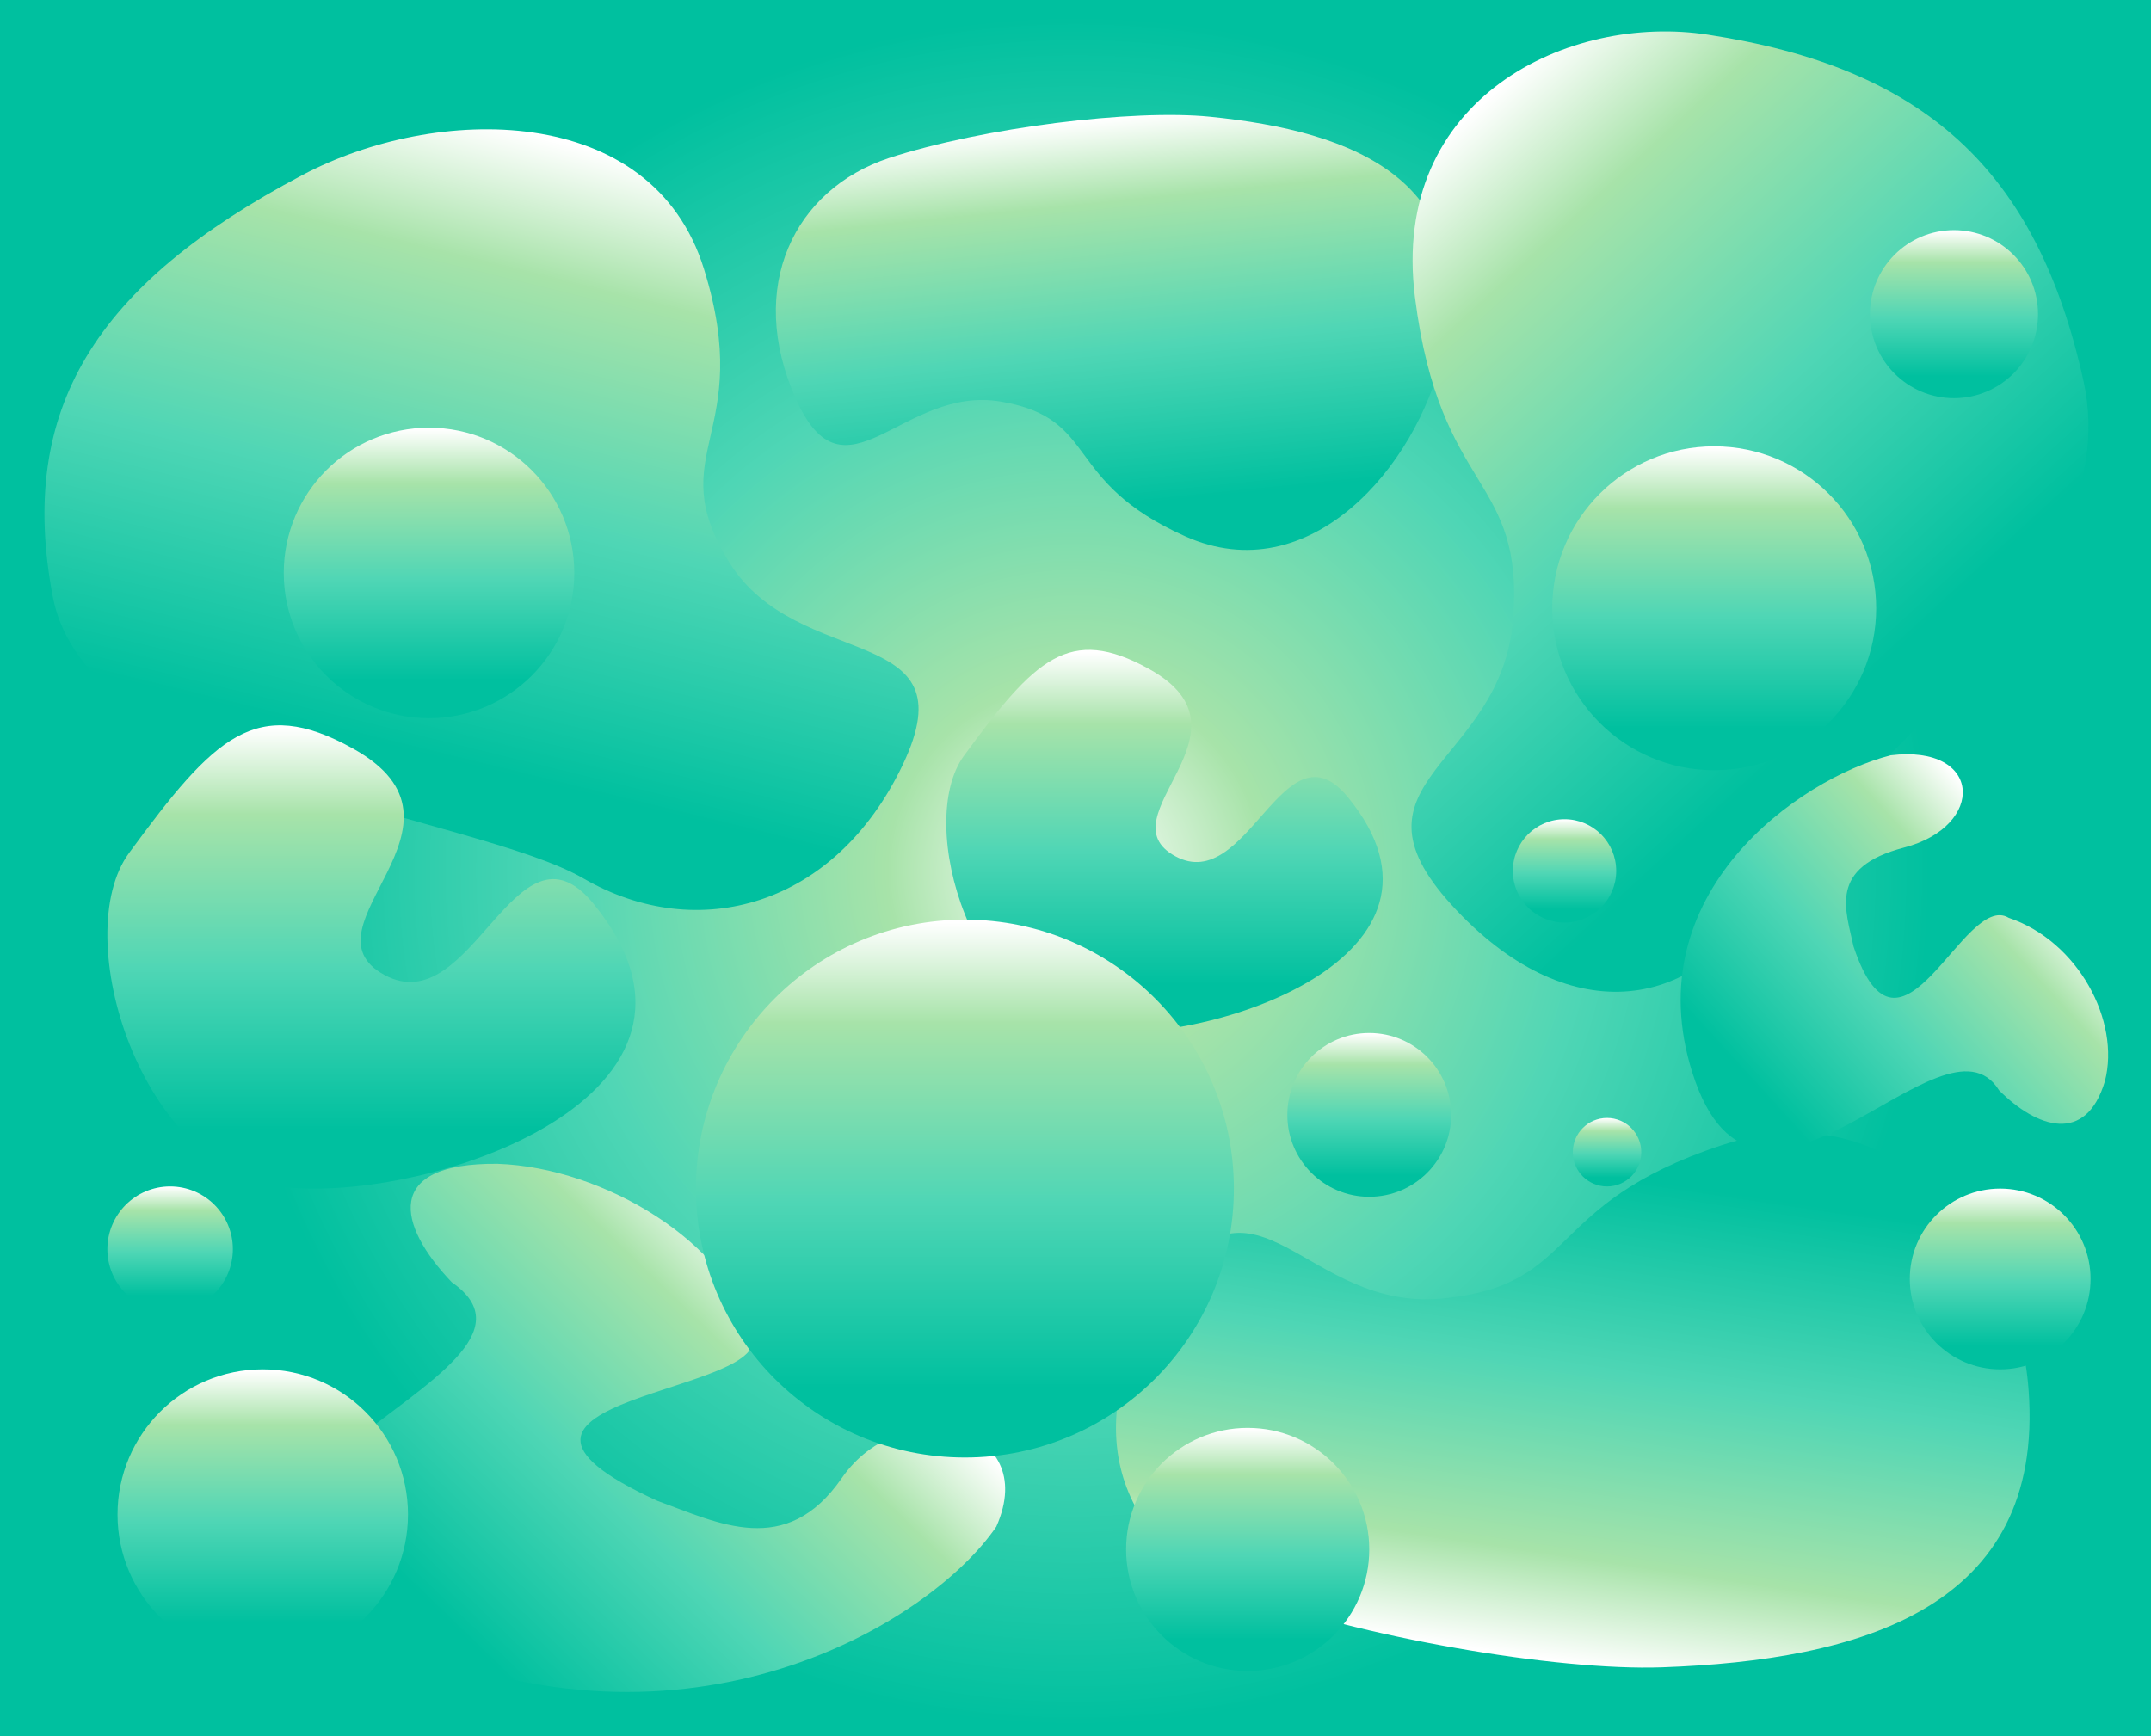
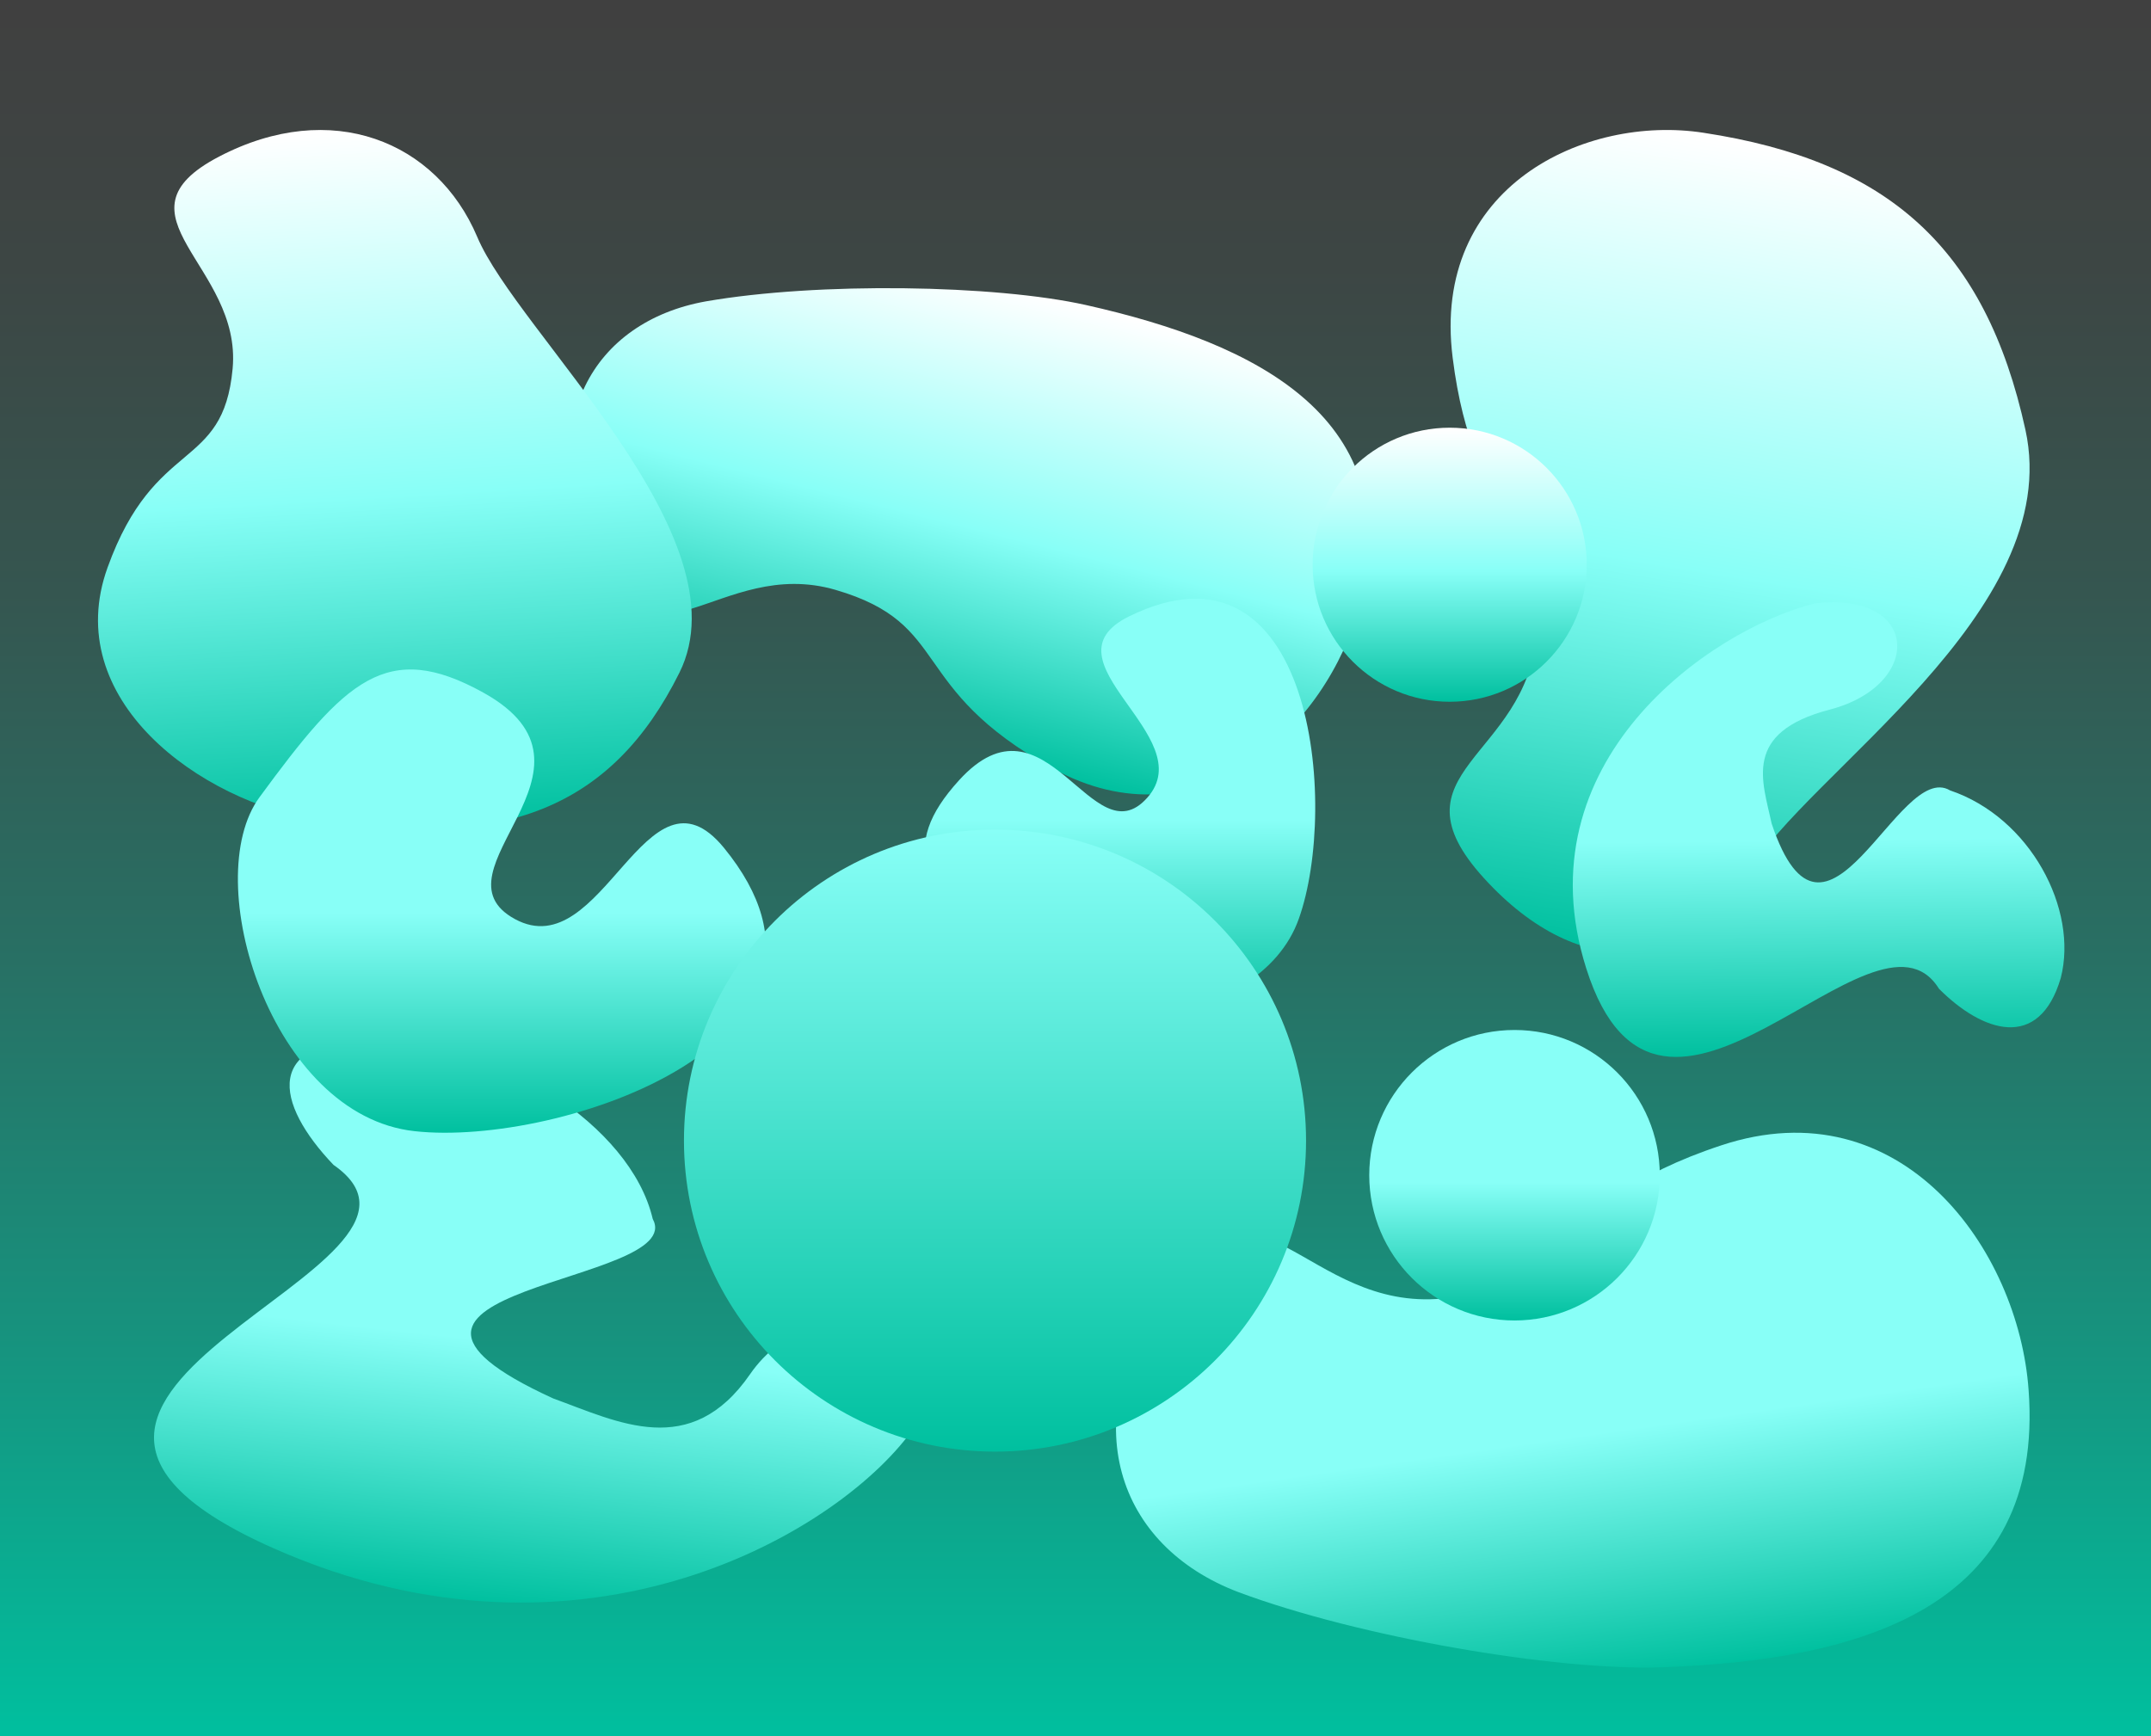
<svg xmlns="http://www.w3.org/2000/svg" xmlns:xlink="http://www.w3.org/1999/xlink" viewBox="0 0 872 703.572">
  <defs>
    <style>
      .cls-1 {
-         fill: url(#Gradient_bez_nazwy_2);
+         fill: url(#Gradient_bez_nazwy_35);
      }

      .cls-2 {
-         fill: url(#Gradient_bez_nazwy_835);
+         fill: url(#Gradient_bez_nazwy_17);
      }

      .cls-3 {
-         fill: url(#Gradient_bez_nazwy_835-2);
+         fill: url(#Gradient_bez_nazwy_46);
      }

      .cls-4 {
-         fill: url(#Gradient_bez_nazwy_835-3);
+         fill: url(#Gradient_bez_nazwy_43);
      }

      .cls-5 {
-         fill: url(#Gradient_bez_nazwy_835-4);
+         fill: url(#Gradient_bez_nazwy_43-2);
      }

      .cls-6 {
-         fill: url(#Gradient_bez_nazwy_835-5);
+         fill: url(#Gradient_bez_nazwy_17-2);
      }

      .cls-7 {
-         fill: url(#Gradient_bez_nazwy_835-6);
+         fill: url(#Gradient_bez_nazwy_17-3);
      }

      .cls-8 {
-         fill: url(#Gradient_bez_nazwy_835-7);
+         fill: url(#Gradient_bez_nazwy_43-3);
      }

      .cls-9 {
-         fill: url(#Gradient_bez_nazwy_835-8);
+         fill: url(#Gradient_bez_nazwy_43-4);
      }

      .cls-10 {
-         fill: url(#Gradient_bez_nazwy_835-9);
+         fill: url(#Gradient_bez_nazwy_48);
      }

      .cls-11 {
-         fill: url(#Gradient_bez_nazwy_835-10);
+         fill: url(#Gradient_bez_nazwy_17-4);
      }

      .cls-12 {
-         fill: url(#Gradient_bez_nazwy_835-11);
-       }
- 
-       .cls-13 {
-         fill: url(#Gradient_bez_nazwy_835-12);
-       }
- 
-       .cls-14 {
-         fill: url(#Gradient_bez_nazwy_835-13);
-       }
- 
-       .cls-15 {
-         fill: url(#Gradient_bez_nazwy_835-14);
-       }
- 
-       .cls-16 {
-         fill: url(#Gradient_bez_nazwy_835-15);
-       }
- 
-       .cls-17 {
-         fill: url(#Gradient_bez_nazwy_835-16);
-       }
- 
-       .cls-18 {
-         fill: url(#Gradient_bez_nazwy_835-17);
-       }
- 
-       .cls-19 {
-         fill: url(#Gradient_bez_nazwy_835-18);
-       }
- 
-       .cls-20 {
-         fill: url(#Gradient_bez_nazwy_835-19);
+         fill: url(#Gradient_bez_nazwy_39);
      }
    </style>
-     <radialGradient id="Gradient_bez_nazwy_2" data-name="Gradient bez nazwy 2" cx="436" cy="604.904" r="397.153" gradientTransform="translate(0 -251.79)" gradientUnits="userSpaceOnUse">
+     <linearGradient id="Gradient_bez_nazwy_35" data-name="Gradient bez nazwy 35" x1="436" y1="251.234" x2="436" y2="958.575" gradientTransform="translate(0 -251.79)" gradientUnits="userSpaceOnUse">
+       <stop offset="0.005" stop-color="#404040" />
+       <stop offset="0.152" stop-color="#3d4644" />
+       <stop offset="0.34" stop-color="#355650" />
+       <stop offset="0.551" stop-color="#287064" />
+       <stop offset="0.776" stop-color="#16947f" />
+       <stop offset="1" stop-color="#00c09f" />
+     </linearGradient>
+     <linearGradient id="Gradient_bez_nazwy_17" data-name="Gradient bez nazwy 17" x1="64.633" y1="564.099" x2="-114.052" y2="415.745" gradientTransform="matrix(-0.549, -0.781, 0.754, -0.347, 9.499, 359.519)" gradientUnits="userSpaceOnUse">
      <stop offset="0.005" stop-color="#fff" />
-       <stop offset="0.192" stop-color="#a7e3a9" />
-       <stop offset="0.525" stop-color="#4fd6b5" />
-       <stop offset="0.872" stop-color="#00c09f" />
-     </radialGradient>
-     <linearGradient id="Gradient_bez_nazwy_835" data-name="Gradient bez nazwy 835" x1="87.735" y1="690.335" x2="-125.713" y2="585.297" gradientTransform="matrix(-0.469, -0.637, 0.632, -0.4, 41.73, 380.488)" xlink:href="#Gradient_bez_nazwy_2" />
-     <linearGradient id="Gradient_bez_nazwy_835-2" data-name="Gradient bez nazwy 835" x1="619.692" y1="226.451" x2="883.848" y2="226.451" gradientTransform="matrix(-0.94, 0.314, -0.679, -0.655, 1088.58, 494.553)" xlink:href="#Gradient_bez_nazwy_2" />
-     <linearGradient id="Gradient_bez_nazwy_835-3" data-name="Gradient bez nazwy 835" x1="239.428" y1="525.036" x2="12.873" y2="413.548" gradientTransform="matrix(-0.729, 0.711, 0.721, 0.511, 397.86, 231.583)" xlink:href="#Gradient_bez_nazwy_2" />
-     <linearGradient id="Gradient_bez_nazwy_835-4" data-name="Gradient bez nazwy 835" x1="-576.304" y1="-61.005" x2="-525.943" y2="85.851" gradientTransform="matrix(-0.946, 0.324, 0.324, 0.946, -53.287, 508.157)" xlink:href="#Gradient_bez_nazwy_2" />
-     <linearGradient id="Gradient_bez_nazwy_835-5" data-name="Gradient bez nazwy 835" x1="-244.733" y1="1121.299" x2="52.163" y2="1109.9" gradientTransform="matrix(-0.218, 0.962, -0.907, -0.261, 1194.115, 584.93)" xlink:href="#Gradient_bez_nazwy_2" />
-     <linearGradient id="Gradient_bez_nazwy_835-6" data-name="Gradient bez nazwy 835" x1="-593.996" y1="268.115" x2="-253.207" y2="255.031" gradientTransform="matrix(0.496, 0.816, 0.559, -0.562, 742.762, 677.681)" xlink:href="#Gradient_bez_nazwy_2" />
-     <linearGradient id="Gradient_bez_nazwy_835-7" data-name="Gradient bez nazwy 835" x1="-299.852" y1="1117.81" x2="-46.418" y2="1117.81" gradientTransform="matrix(-0.44, 0.498, 0.443, 0.485, 195.418, -47.529)" xlink:href="#Gradient_bez_nazwy_2" />
-     <linearGradient id="Gradient_bez_nazwy_835-8" data-name="Gradient bez nazwy 835" x1="-262.265" y1="-136.364" x2="-201.334" y2="41.314" gradientTransform="matrix(-0.946, 0.324, 0.324, 0.946, -53.287, 508.157)" xlink:href="#Gradient_bez_nazwy_2" />
-     <linearGradient id="Gradient_bez_nazwy_835-9" data-name="Gradient bez nazwy 835" x1="391.165" y1="393.492" x2="391.165" y2="175.727" gradientTransform="matrix(1, 0, 0, -1, 0, 766.38)" xlink:href="#Gradient_bez_nazwy_2" />
-     <linearGradient id="Gradient_bez_nazwy_835-10" data-name="Gradient bez nazwy 835" x1="634.246" y1="434.219" x2="634.246" y2="392.372" gradientTransform="matrix(1, 0, 0, -1, 0, 766.38)" xlink:href="#Gradient_bez_nazwy_2" />
-     <linearGradient id="Gradient_bez_nazwy_835-11" data-name="Gradient bez nazwy 835" x1="505.8" y1="187.43" x2="505.8" y2="89.004" gradientTransform="matrix(1, 0, 0, -1, 0, 766.38)" xlink:href="#Gradient_bez_nazwy_2" />
-     <linearGradient id="Gradient_bez_nazwy_835-12" data-name="Gradient bez nazwy 835" x1="555.084" y1="347.547" x2="555.084" y2="281.23" gradientTransform="matrix(1, 0, 0, -1, 0, 766.38)" xlink:href="#Gradient_bez_nazwy_2" />
-     <linearGradient id="Gradient_bez_nazwy_835-13" data-name="Gradient bez nazwy 835" x1="810.857" y1="284.453" x2="810.857" y2="211.279" gradientTransform="matrix(1, 0, 0, -1, 0, 766.38)" xlink:href="#Gradient_bez_nazwy_2" />
-     <linearGradient id="Gradient_bez_nazwy_835-14" data-name="Gradient bez nazwy 835" x1="651.477" y1="313.088" x2="651.477" y2="285.368" gradientTransform="matrix(1, 0, 0, -1, 0, 766.38)" xlink:href="#Gradient_bez_nazwy_2" />
-     <linearGradient id="Gradient_bez_nazwy_835-15" data-name="Gradient bez nazwy 835" x1="173.925" y1="592.96" x2="173.925" y2="475.349" gradientTransform="matrix(1, 0, 0, -1, 0, 766.38)" xlink:href="#Gradient_bez_nazwy_2" />
-     <linearGradient id="Gradient_bez_nazwy_835-16" data-name="Gradient bez nazwy 835" x1="68.966" y1="285.328" x2="68.966" y2="234.538" gradientTransform="matrix(1, 0, 0, -1, 0, 766.38)" xlink:href="#Gradient_bez_nazwy_2" />
-     <linearGradient id="Gradient_bez_nazwy_835-17" data-name="Gradient bez nazwy 835" x1="792.13" y1="673.07" x2="792.13" y2="605.036" gradientTransform="matrix(1, 0, 0, -1, 0, 766.38)" xlink:href="#Gradient_bez_nazwy_2" />
-     <linearGradient id="Gradient_bez_nazwy_835-18" data-name="Gradient bez nazwy 835" x1="106.521" y1="211.174" x2="106.521" y2="93.588" gradientTransform="matrix(1, 0, 0, -1, 0, 766.38)" xlink:href="#Gradient_bez_nazwy_2" />
-     <linearGradient id="Gradient_bez_nazwy_835-19" data-name="Gradient bez nazwy 835" x1="694.928" y1="585.407" x2="694.928" y2="454.271" gradientTransform="matrix(1, 0, 0, -1, 0, 766.38)" xlink:href="#Gradient_bez_nazwy_2" />
+       <stop offset="0.525" stop-color="#88fff7" />
+       <stop offset="1" stop-color="#00c09f" />
+     </linearGradient>
+     <linearGradient id="Gradient_bez_nazwy_46" data-name="Gradient bez nazwy 46" x1="632.908" y1="405.193" x2="816.718" y2="150.895" gradientTransform="matrix(-0.94, 0.314, -0.679, -0.655, 1088.58, 494.553)" gradientUnits="userSpaceOnUse">
+       <stop offset="0.525" stop-color="#88fff7" />
+       <stop offset="1" stop-color="#00c09f" />
+     </linearGradient>
+     <linearGradient id="Gradient_bez_nazwy_43" data-name="Gradient bez nazwy 43" x1="56.796" y1="389.644" x2="229.865" y2="564.431" gradientTransform="matrix(-0.729, 0.711, 0.721, 0.511, 397.86, 231.583)" xlink:href="#Gradient_bez_nazwy_46" />
+     <linearGradient id="Gradient_bez_nazwy_43-2" data-name="Gradient bez nazwy 43" x1="-623.086" y1="2.524" x2="-453.565" y2="-14.36" gradientTransform="matrix(0.099, 0.995, 0.995, -0.099, 513.261, 863.032)" xlink:href="#Gradient_bez_nazwy_46" />
+     <linearGradient id="Gradient_bez_nazwy_17-2" x1="39.56" y1="1019.022" x2="-134.885" y2="1251.469" gradientTransform="matrix(0.755, -0.636, 0.566, 0.755, -446.866, -693.663)" xlink:href="#Gradient_bez_nazwy_17" />
+     <linearGradient id="Gradient_bez_nazwy_17-3" x1="-501.261" y1="378.236" x2="-244.004" y2="149.637" gradientTransform="matrix(0.496, 0.816, 0.559, -0.562, 742.762, 677.681)" xlink:href="#Gradient_bez_nazwy_17" />
+     <linearGradient id="Gradient_bez_nazwy_43-3" data-name="Gradient bez nazwy 43" x1="-307.922" y1="917.678" x2="-120.468" y2="1103.678" gradientTransform="matrix(-0.44, 0.498, 0.443, 0.485, 195.418, -47.529)" xlink:href="#Gradient_bez_nazwy_46" />
+     <linearGradient id="Gradient_bez_nazwy_43-4" data-name="Gradient bez nazwy 43" x1="-319.653" y1="-140.624" x2="-258.723" y2="37.054" gradientTransform="matrix(-0.946, 0.324, 0.324, 0.946, -53.287, 508.157)" xlink:href="#Gradient_bez_nazwy_46" />
+     <linearGradient id="Gradient_bez_nazwy_48" data-name="Gradient bez nazwy 48" x1="613.974" y1="348.761" x2="613.974" y2="231.15" gradientTransform="matrix(1, 0, 0, -1, 0, 766.38)" xlink:href="#Gradient_bez_nazwy_46" />
+     <linearGradient id="Gradient_bez_nazwy_17-4" x1="587.693" y1="592.964" x2="587.693" y2="482.004" gradientTransform="matrix(1, 0, 0, -1, 0, 766.38)" xlink:href="#Gradient_bez_nazwy_17" />
+     <linearGradient id="Gradient_bez_nazwy_39" data-name="Gradient bez nazwy 39" x1="403.368" y1="430.003" x2="403.368" y2="178.174" gradientTransform="matrix(1, 0, 0, -1, 0, 766.38)" gradientUnits="userSpaceOnUse">
+       <stop offset="0" stop-color="#88fff7" />
+       <stop offset="1" stop-color="#00c09f" />
+     </linearGradient>
  </defs>
  <g id="Warstwa_2" data-name="Warstwa 2">
    <rect class="cls-1" x="-0.324" y="-0.556" width="872.649" height="707.341" />
  </g>
  <g id="Warstwa_1" data-name="Warstwa 1">
-     <path class="cls-2" d="M490.474,47.328c-31.195-3.112-91.756,4.286-130.042,16.728-38.448,12.73-57.968,52.186-37.908,97.42s43.094-5.528,83.289,1.36,24.555,32.2,74.657,54.608c50.416,22.582,93.923-28.323,104.334-73.718C601.173,73.212,548.852,53.151,490.474,47.328Z" />
-     <path class="cls-3" d="M403.889,619c18.374-41.337-38.422-54.747-62.658-19.666-22.6,32.718-50.168,18.091-74.687,9.219-92.542-42.3,51.388-43.2,37.742-68.154-8.426-35.914-59.139-67.049-102.55-68.519-46.611-.47-40.6,24.956-18.6,48.009,56.919,39.451-157.679,85.742-22.717,145.536C278.629,717.8,377.048,658.4,403.889,619Z" />
+     <path class="cls-2" d="M440.377,123.708c-36.937-8.291-108.794-9.429-154.307-1.5-45.709,8.22-69.281,49.118-46.009,102.574s51.134.516,98.7,14.4,28.743,39.648,87.873,72.34c59.5,32.939,111.63-16.992,124.472-65.911C571.287,169.652,509.5,139.225,440.377,123.708Z" />
+     <path class="cls-3" d="M371.013,578.186c19.629-44.16-41.045-58.486-66.936-21.008-24.146,34.951-53.593,19.325-79.787,9.848-98.86-45.19,54.9-46.154,40.32-72.808-9-38.366-63.178-71.627-109.552-73.2-49.794-.5-43.371,26.661-19.867,51.288C196,514.452-33.255,563.9,110.923,627.78,237.2,683.727,342.34,620.276,371.013,578.186Z" />
    <path class="cls-4" d="M822.38,563.62C818.32,506.568,770.8,440.2,697.77,464.4c-72.565,24-57.025,56.561-112.8,62.079s-75.694-59.135-112.732-4.573-19.375,104.938,29.724,123.606c48.942,18.3,129.064,32.022,171.86,30.509C753.907,673.191,828.951,652.257,822.38,563.62Z" />
-     <path class="cls-5" d="M546.413,323.2c-25.986-31.585-40.541,39.936-69.959,23.962s35.326-50.354-10.55-75.878c-32.466-18.02-46.36-4.092-75.052,35.029-20.331,27.68,3.785,106.682,51.993,111.918C491.285,423.611,599.022,387.405,546.413,323.2Z" />
-     <path class="cls-6" d="M122.41,71.072c53.949-28.72,141.886-30.11,162.975,38,21,67.651-17.57,74.147,10.257,118.947s97.972,23.714,70.451,81.8S282.655,382.719,236.9,356.377C191.568,329.948,35.56,317.305,21.332,241.591S38.439,115.493,122.41,71.072Z" />
-     <path class="cls-7" d="M692.4,14.079c-56.046-8.724-129,25.415-118.777,106.466,10.118,80.526,44.5,71.82,39.736,130.786S542.3,316.26,588.487,366.945s98.22,43.822,125.219-2.755c26.613-46.5,149.924-123.148,130.97-209.517S779.517,27.358,692.4,14.079Z" />
-     <path class="cls-8" d="M766.435,306.249c37.375-4.564,38.683,28.739,5.475,37.4-30.97,8.08-23.617,25.346-20.5,40.142,19.056,57.043,44.609-22.608,62.9-11.653,28.267,9.553,45.292,41.894,39.027,66.155-7.645,25.9-27.649,19.108-42.934,3.78-22.837-36.911-98.13,75.737-124.351-7.2C663.091,362.243,729.205,315.769,766.435,306.249Z" />
-     <path class="cls-9" d="M240.5,366.314c-31.439-38.214-49.049,48.318-84.641,28.991s42.74-60.922-12.765-91.8c-39.279-21.8-56.09-4.952-90.8,42.38-24.6,33.49,4.579,129.072,62.906,135.408C173.806,487.8,304.155,443.994,240.5,366.314Z" />
-     <circle class="cls-10" cx="391.165" cy="481.927" r="109.039" />
+     <path class="cls-5" d="M457.771,249.884c-36.7,18.061,29.589,48.61,7.3,73.587s-40.924-45.919-76.276-7.109c-24.978,27.475-14.6,44.191,16.907,81.08,22.288,26.13,104.713,20.751,120.852-24.977C542.886,326.545,532.319,213.379,457.771,249.884Z" />
+     <path class="cls-6" d="M129.064,332.667C80.911,324.994,24.273,283.575,43.615,230.08c19.182-53.158,46.852-38.739,50.694-80.64S43.36,87.215,88.817,63.488,177,57.224,193.447,96c16.137,38.629,109.349,121.726,81.982,176.761S203.879,344.79,129.064,332.667Z" />
+     <path class="cls-7" d="M690.646,53.842c-48.01-7.473-110.507,21.771-101.747,91.2,8.667,68.981,38.117,61.523,34.038,112.035s-60.863,55.62-21.3,99.039,84.138,37.538,107.266-2.361c22.8-39.831,128.428-105.492,112.192-179.478S765.276,65.217,690.646,53.842Z" />
+     <path class="cls-8" d="M735.472,244.7c42.979-5.248,44.484,33.049,6.3,43.011-35.615,9.292-27.159,29.148-23.576,46.163,21.914,65.6,51.3-26,72.339-13.4,32.506,10.986,52.084,48.177,44.879,76.076-8.791,29.782-31.795,21.974-49.373,4.347-26.261-42.447-112.845,87.095-143-8.275C616.629,309.09,692.658,255.646,735.472,244.7Z" />
+     <path class="cls-9" d="M293.409,343.669c-31.44-38.214-49.049,48.317-84.641,28.991s42.739-60.922-12.765-91.8c-39.28-21.8-56.091-4.951-90.8,42.381C80.6,356.727,109.778,452.31,168.1,458.645,226.71,465.154,357.06,421.349,293.409,343.669Z" />
  </g>
  <g id="Warstwa_4" data-name="Warstwa 4">
-     <circle class="cls-11" cx="634.246" cy="353.115" r="20.953" />
-     <circle class="cls-12" cx="505.8" cy="628.233" r="49.284" />
-     <circle class="cls-13" cx="555.084" cy="452.039" r="33.206" />
-     <circle class="cls-14" cx="810.857" cy="518.566" r="36.639" />
-     <circle class="cls-15" cx="651.477" cy="467.172" r="13.88" />
-     <circle class="cls-16" cx="173.925" cy="232.309" r="58.89" />
-     <circle class="cls-17" cx="68.966" cy="506.483" r="25.431" />
-     <circle class="cls-18" cx="792.13" cy="127.375" r="34.066" />
-     <circle class="cls-19" cx="106.521" cy="614.083" r="58.877" />
-     <circle class="cls-20" cx="694.928" cy="246.635" r="65.662" />
+     <circle class="cls-10" cx="613.974" cy="476.509" r="58.89" />
+     <circle class="cls-11" cx="587.693" cy="228.975" r="55.56" />
+     <circle class="cls-12" cx="403.368" cy="462.472" r="126.096" />
  </g>
</svg>
